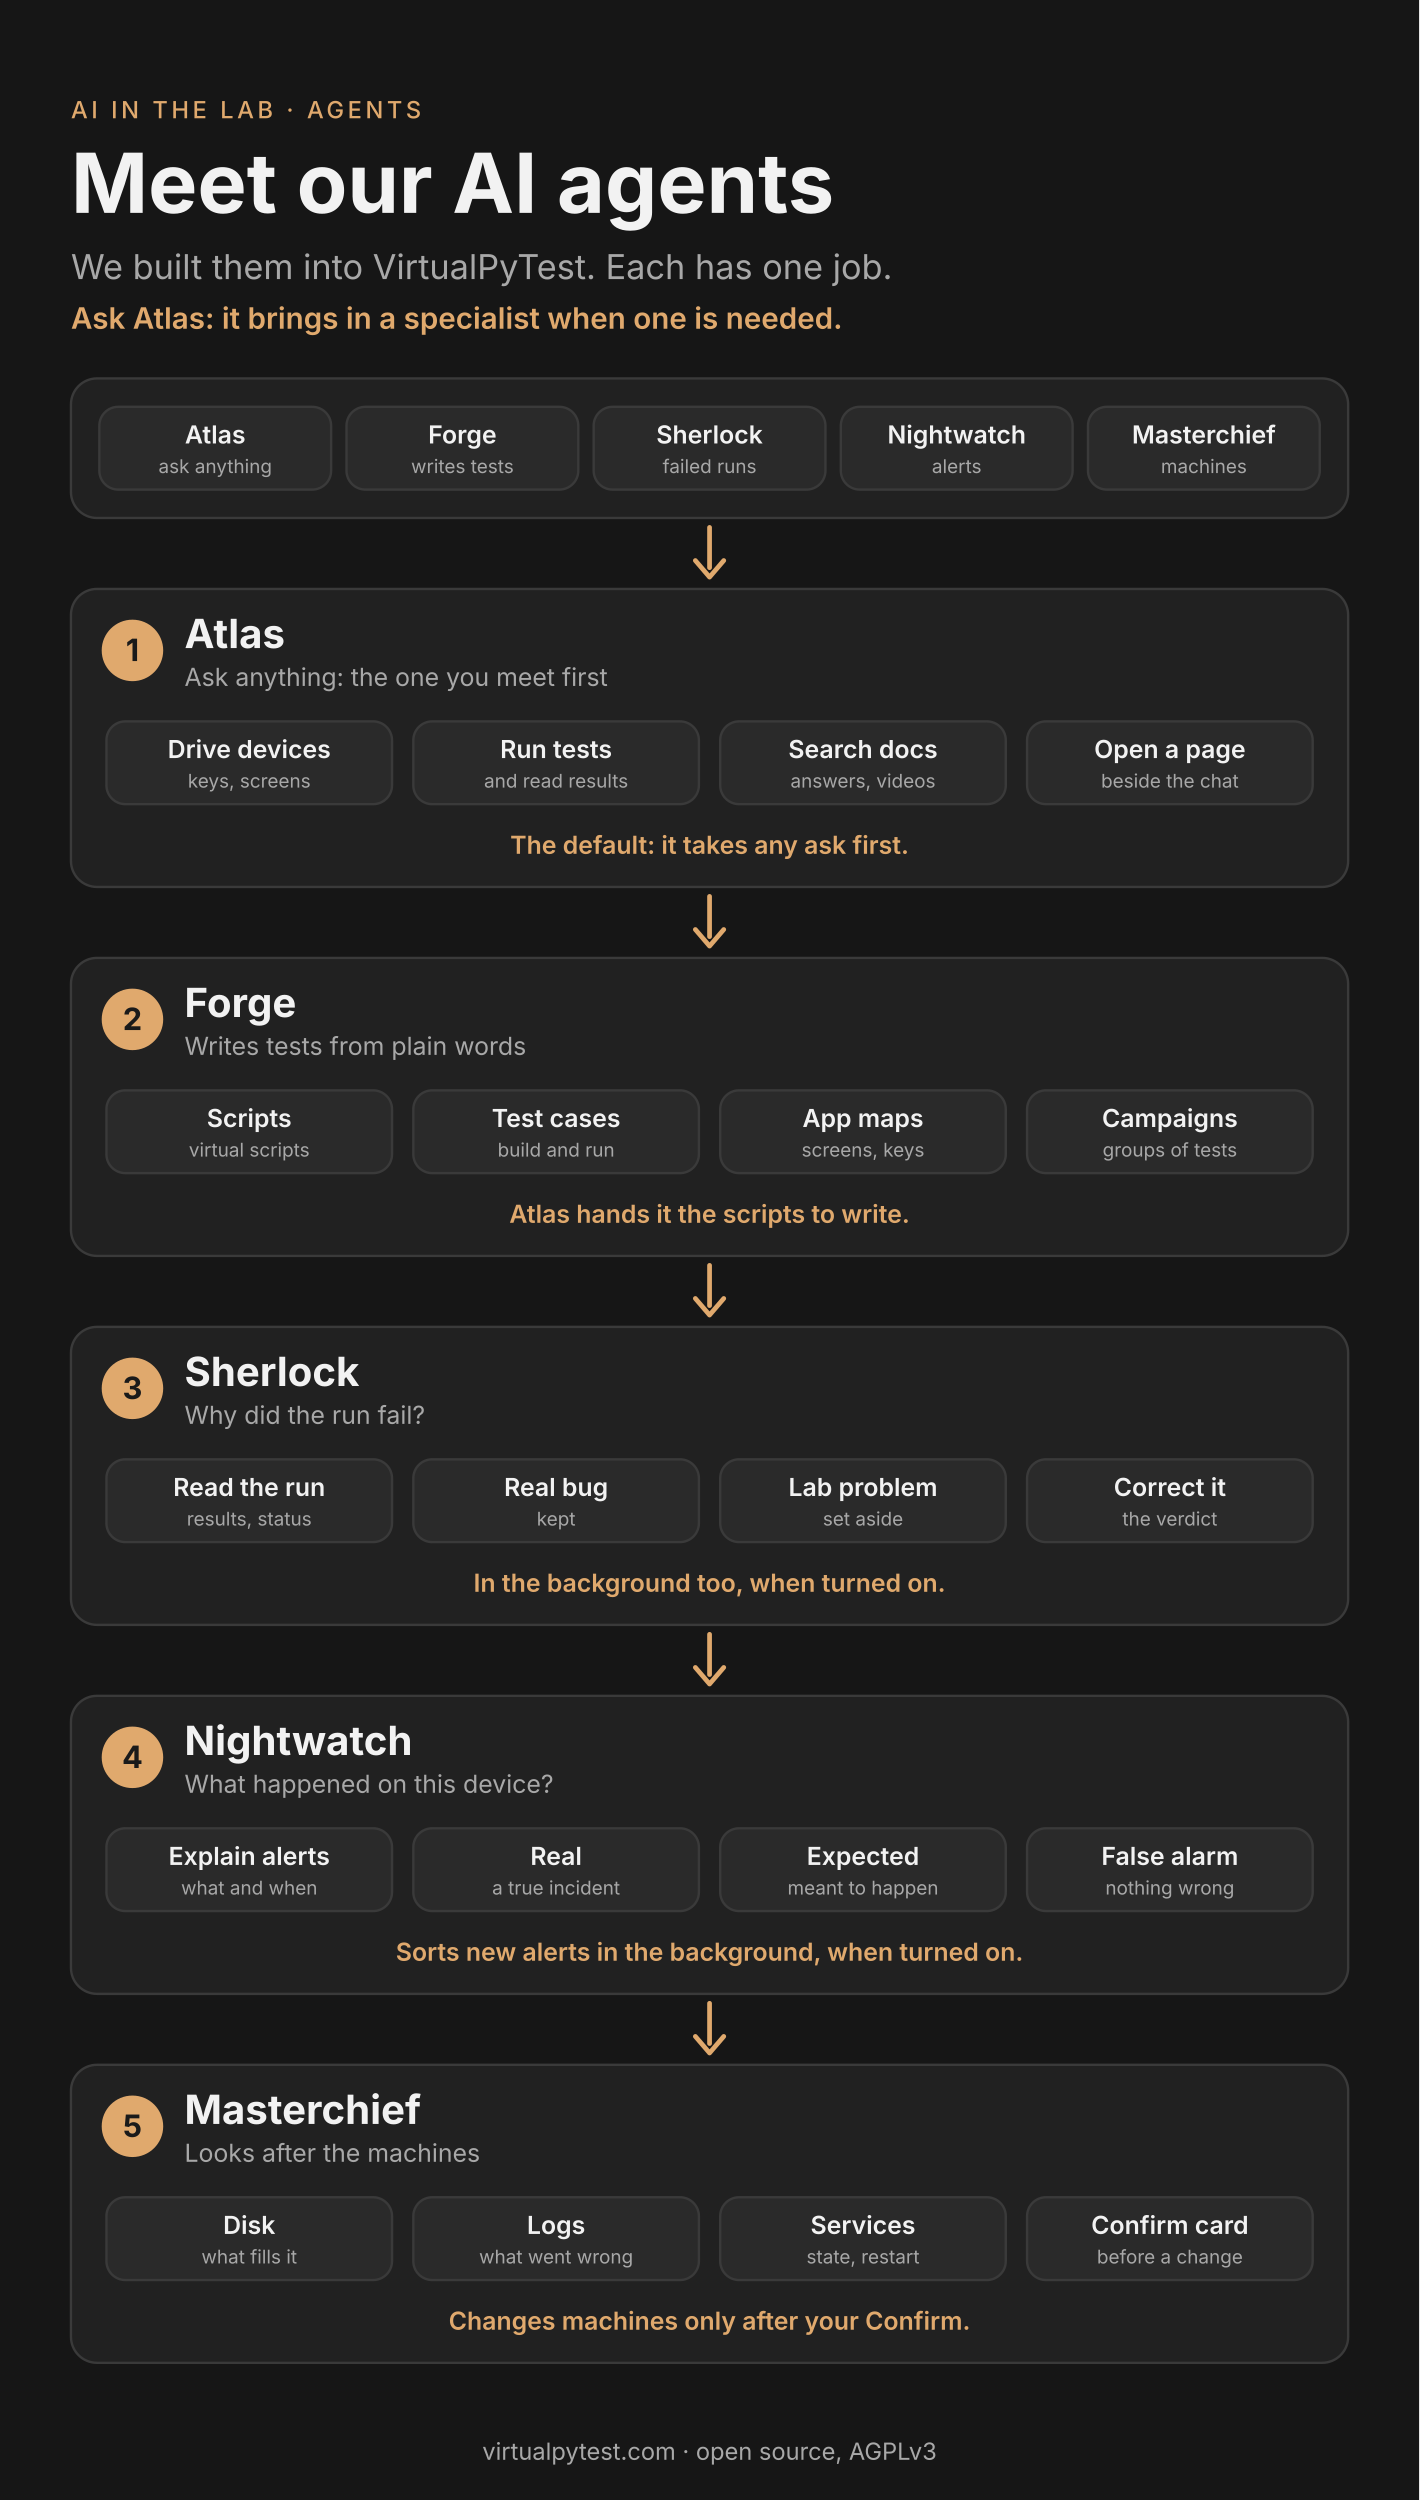
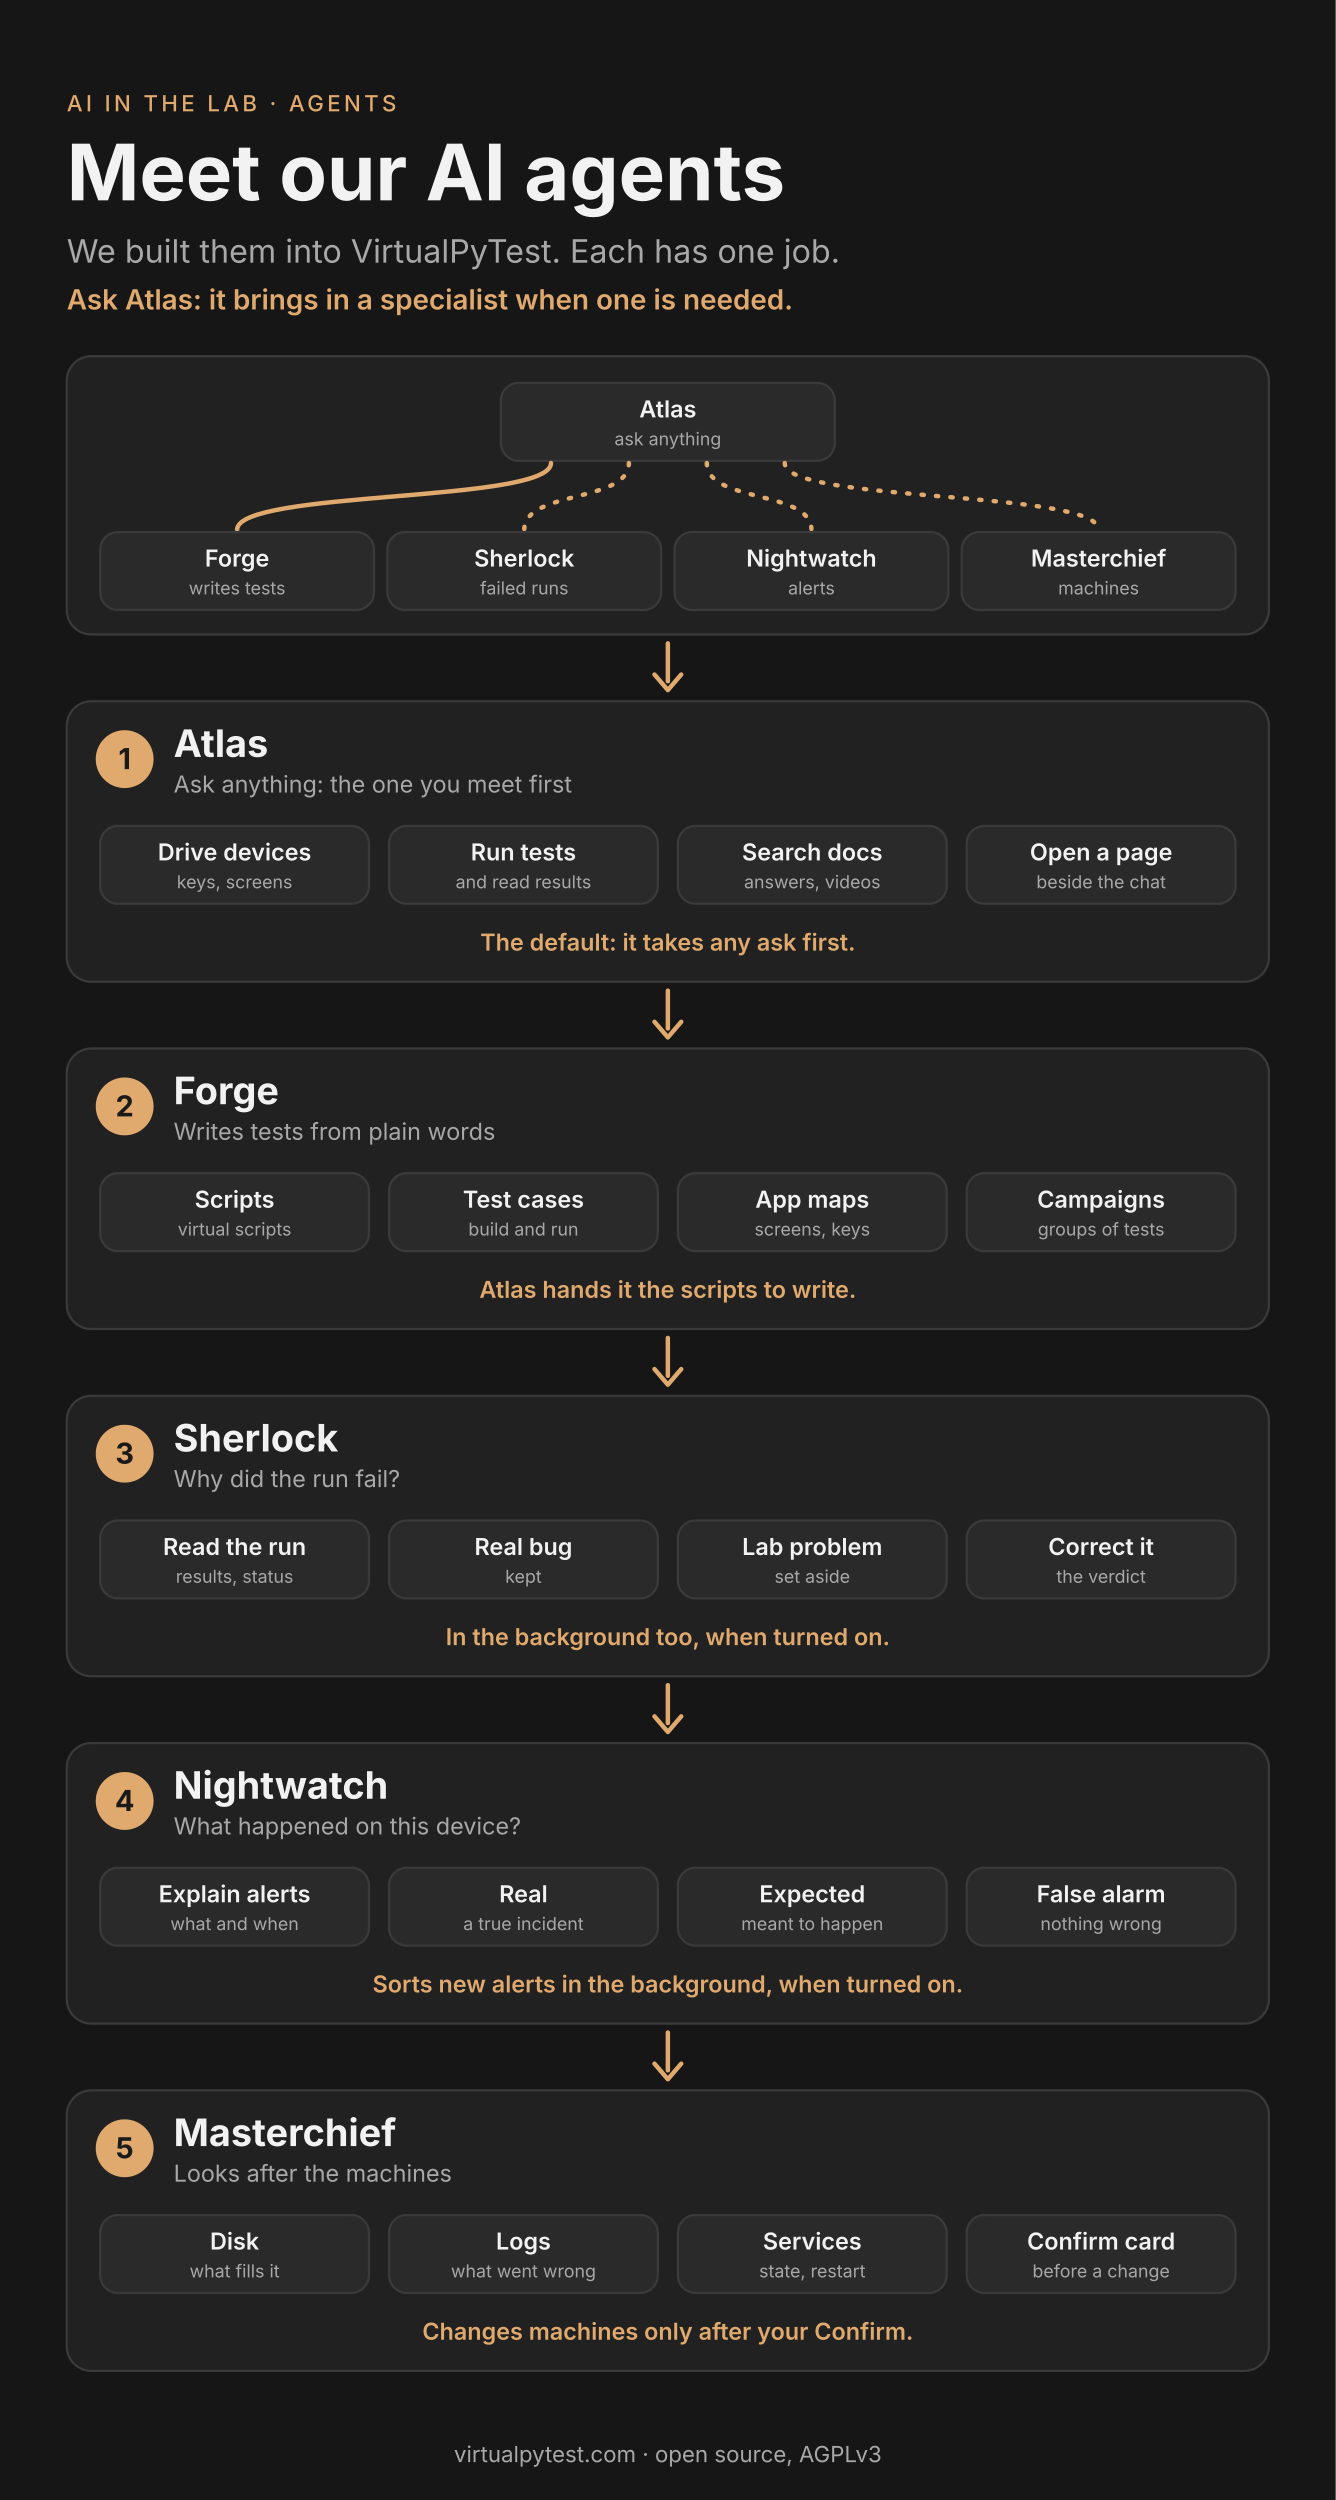
- <svg xmlns="http://www.w3.org/2000/svg" viewBox="0 0 1200 2114" width="1200" height="2114" role="img">
-   <rect width="1200" height="2114" fill="#161616" />
+ <svg xmlns="http://www.w3.org/2000/svg" viewBox="0 0 1200 2246" width="1200" height="2246" role="img">
+   <rect width="1200" height="2246" fill="#161616" />
  <text x="60" y="100" font-family="Geist,Inter,system-ui,-apple-system,Segoe UI,Helvetica,Arial,sans-serif" font-size="20" font-weight="500" fill="#e0a96d" text-anchor="start" letter-spacing="3">AI IN THE LAB · AGENTS</text>
  <text x="60" y="180" font-family="Geist,Inter,system-ui,-apple-system,Segoe UI,Helvetica,Arial,sans-serif" font-size="70" font-weight="700" fill="#f2f2f2" text-anchor="start" letter-spacing="0">Meet our AI agents</text>
  <text x="60" y="236" font-family="Geist,Inter,system-ui,-apple-system,Segoe UI,Helvetica,Arial,sans-serif" font-size="29" font-weight="400" fill="#a8a8a8" text-anchor="start" letter-spacing="0">We built them into VirtualPyTest. Each has one job.</text>
  <text x="60" y="278" font-family="Geist,Inter,system-ui,-apple-system,Segoe UI,Helvetica,Arial,sans-serif" font-size="25" font-weight="600" fill="#e0a96d" text-anchor="start" letter-spacing="0">Ask Atlas: it brings in a specialist when one is needed.</text>
-   <rect x="60" y="320" width="1080" height="118" rx="22" fill="#212121" stroke="#3a3a3a" stroke-width="2" />
-   <rect x="84" y="344" width="196" height="70" rx="16" fill="#2a2a2a" stroke="#3a3a3a" stroke-width="2" />
-   <text x="182.0" y="375" font-family="Geist,Inter,system-ui,-apple-system,Segoe UI,Helvetica,Arial,sans-serif" font-size="21" font-weight="600" fill="#f2f2f2" text-anchor="middle" letter-spacing="0">Atlas</text>
-   <text x="182.0" y="400" font-family="Geist,Inter,system-ui,-apple-system,Segoe UI,Helvetica,Arial,sans-serif" font-size="16" font-weight="400" fill="#a8a8a8" text-anchor="middle" letter-spacing="0">ask anything</text>
-   <rect x="293" y="344" width="196" height="70" rx="16" fill="#2a2a2a" stroke="#3a3a3a" stroke-width="2" />
-   <text x="391.0" y="375" font-family="Geist,Inter,system-ui,-apple-system,Segoe UI,Helvetica,Arial,sans-serif" font-size="21" font-weight="600" fill="#f2f2f2" text-anchor="middle" letter-spacing="0">Forge</text>
-   <text x="391.0" y="400" font-family="Geist,Inter,system-ui,-apple-system,Segoe UI,Helvetica,Arial,sans-serif" font-size="16" font-weight="400" fill="#a8a8a8" text-anchor="middle" letter-spacing="0">writes tests</text>
-   <rect x="502" y="344" width="196" height="70" rx="16" fill="#2a2a2a" stroke="#3a3a3a" stroke-width="2" />
-   <text x="600.0" y="375" font-family="Geist,Inter,system-ui,-apple-system,Segoe UI,Helvetica,Arial,sans-serif" font-size="21" font-weight="600" fill="#f2f2f2" text-anchor="middle" letter-spacing="0">Sherlock</text>
-   <text x="600.0" y="400" font-family="Geist,Inter,system-ui,-apple-system,Segoe UI,Helvetica,Arial,sans-serif" font-size="16" font-weight="400" fill="#a8a8a8" text-anchor="middle" letter-spacing="0">failed runs</text>
-   <rect x="711" y="344" width="196" height="70" rx="16" fill="#2a2a2a" stroke="#3a3a3a" stroke-width="2" />
-   <text x="809.0" y="375" font-family="Geist,Inter,system-ui,-apple-system,Segoe UI,Helvetica,Arial,sans-serif" font-size="21" font-weight="600" fill="#f2f2f2" text-anchor="middle" letter-spacing="0">Nightwatch</text>
-   <text x="809.0" y="400" font-family="Geist,Inter,system-ui,-apple-system,Segoe UI,Helvetica,Arial,sans-serif" font-size="16" font-weight="400" fill="#a8a8a8" text-anchor="middle" letter-spacing="0">alerts</text>
-   <rect x="920" y="344" width="196" height="70" rx="16" fill="#2a2a2a" stroke="#3a3a3a" stroke-width="2" />
-   <text x="1018.0" y="375" font-family="Geist,Inter,system-ui,-apple-system,Segoe UI,Helvetica,Arial,sans-serif" font-size="21" font-weight="600" fill="#f2f2f2" text-anchor="middle" letter-spacing="0">Masterchief</text>
-   <text x="1018.0" y="400" font-family="Geist,Inter,system-ui,-apple-system,Segoe UI,Helvetica,Arial,sans-serif" font-size="16" font-weight="400" fill="#a8a8a8" text-anchor="middle" letter-spacing="0">machines</text>
-   <path d="M600 446V480" stroke="#e0a96d" stroke-width="4" stroke-linecap="round" />
-   <path d="M588 474L600 488L612 474" fill="none" stroke="#e0a96d" stroke-width="4" stroke-linecap="round" stroke-linejoin="round" />
-   <rect x="60" y="498" width="1080" height="252" rx="22" fill="#212121" stroke="#3a3a3a" stroke-width="2" />
-   <circle cx="112" cy="550" r="26" fill="#e0a96d" />
-   <text x="112" y="559" font-family="Geist,Inter,system-ui,-apple-system,Segoe UI,Helvetica,Arial,sans-serif" font-size="26" font-weight="700" fill="#1a1a1a" text-anchor="middle" letter-spacing="0">1</text>
-   <text x="156" y="548" font-family="Geist,Inter,system-ui,-apple-system,Segoe UI,Helvetica,Arial,sans-serif" font-size="34" font-weight="700" fill="#f2f2f2" text-anchor="start" letter-spacing="0">Atlas</text>
-   <text x="156" y="580" font-family="Geist,Inter,system-ui,-apple-system,Segoe UI,Helvetica,Arial,sans-serif" font-size="21" font-weight="400" fill="#a8a8a8" text-anchor="start" letter-spacing="0">Ask anything: the one you meet first</text>
-   <rect x="90.0" y="610" width="241.5" height="70" rx="16" fill="#2a2a2a" stroke="#3a3a3a" stroke-width="2" />
-   <text x="210.75" y="641" font-family="Geist,Inter,system-ui,-apple-system,Segoe UI,Helvetica,Arial,sans-serif" font-size="21" font-weight="600" fill="#f2f2f2" text-anchor="middle" letter-spacing="0">Drive devices</text>
-   <text x="210.75" y="666" font-family="Geist,Inter,system-ui,-apple-system,Segoe UI,Helvetica,Arial,sans-serif" font-size="16" font-weight="400" fill="#a8a8a8" text-anchor="middle" letter-spacing="0">keys, screens</text>
-   <rect x="349.5" y="610" width="241.5" height="70" rx="16" fill="#2a2a2a" stroke="#3a3a3a" stroke-width="2" />
-   <text x="470.25" y="641" font-family="Geist,Inter,system-ui,-apple-system,Segoe UI,Helvetica,Arial,sans-serif" font-size="21" font-weight="600" fill="#f2f2f2" text-anchor="middle" letter-spacing="0">Run tests</text>
-   <text x="470.25" y="666" font-family="Geist,Inter,system-ui,-apple-system,Segoe UI,Helvetica,Arial,sans-serif" font-size="16" font-weight="400" fill="#a8a8a8" text-anchor="middle" letter-spacing="0">and read results</text>
-   <rect x="609.0" y="610" width="241.5" height="70" rx="16" fill="#2a2a2a" stroke="#3a3a3a" stroke-width="2" />
-   <text x="729.75" y="641" font-family="Geist,Inter,system-ui,-apple-system,Segoe UI,Helvetica,Arial,sans-serif" font-size="21" font-weight="600" fill="#f2f2f2" text-anchor="middle" letter-spacing="0">Search docs</text>
-   <text x="729.75" y="666" font-family="Geist,Inter,system-ui,-apple-system,Segoe UI,Helvetica,Arial,sans-serif" font-size="16" font-weight="400" fill="#a8a8a8" text-anchor="middle" letter-spacing="0">answers, videos</text>
-   <rect x="868.5" y="610" width="241.5" height="70" rx="16" fill="#2a2a2a" stroke="#3a3a3a" stroke-width="2" />
-   <text x="989.25" y="641" font-family="Geist,Inter,system-ui,-apple-system,Segoe UI,Helvetica,Arial,sans-serif" font-size="21" font-weight="600" fill="#f2f2f2" text-anchor="middle" letter-spacing="0">Open a page</text>
-   <text x="989.25" y="666" font-family="Geist,Inter,system-ui,-apple-system,Segoe UI,Helvetica,Arial,sans-serif" font-size="16" font-weight="400" fill="#a8a8a8" text-anchor="middle" letter-spacing="0">beside the chat</text>
-   <text x="600" y="722" font-family="Geist,Inter,system-ui,-apple-system,Segoe UI,Helvetica,Arial,sans-serif" font-size="21" font-weight="600" fill="#e0a96d" text-anchor="middle" letter-spacing="0">The default: it takes any ask first.</text>
-   <path d="M600 758V792" stroke="#e0a96d" stroke-width="4" stroke-linecap="round" />
-   <path d="M588 786L600 800L612 786" fill="none" stroke="#e0a96d" stroke-width="4" stroke-linecap="round" stroke-linejoin="round" />
-   <rect x="60" y="810" width="1080" height="252" rx="22" fill="#212121" stroke="#3a3a3a" stroke-width="2" />
-   <circle cx="112" cy="862" r="26" fill="#e0a96d" />
-   <text x="112" y="871" font-family="Geist,Inter,system-ui,-apple-system,Segoe UI,Helvetica,Arial,sans-serif" font-size="26" font-weight="700" fill="#1a1a1a" text-anchor="middle" letter-spacing="0">2</text>
-   <text x="156" y="860" font-family="Geist,Inter,system-ui,-apple-system,Segoe UI,Helvetica,Arial,sans-serif" font-size="34" font-weight="700" fill="#f2f2f2" text-anchor="start" letter-spacing="0">Forge</text>
-   <text x="156" y="892" font-family="Geist,Inter,system-ui,-apple-system,Segoe UI,Helvetica,Arial,sans-serif" font-size="21" font-weight="400" fill="#a8a8a8" text-anchor="start" letter-spacing="0">Writes tests from plain words</text>
-   <rect x="90.0" y="922" width="241.5" height="70" rx="16" fill="#2a2a2a" stroke="#3a3a3a" stroke-width="2" />
-   <text x="210.75" y="953" font-family="Geist,Inter,system-ui,-apple-system,Segoe UI,Helvetica,Arial,sans-serif" font-size="21" font-weight="600" fill="#f2f2f2" text-anchor="middle" letter-spacing="0">Scripts</text>
-   <text x="210.75" y="978" font-family="Geist,Inter,system-ui,-apple-system,Segoe UI,Helvetica,Arial,sans-serif" font-size="16" font-weight="400" fill="#a8a8a8" text-anchor="middle" letter-spacing="0">virtual scripts</text>
-   <rect x="349.5" y="922" width="241.5" height="70" rx="16" fill="#2a2a2a" stroke="#3a3a3a" stroke-width="2" />
-   <text x="470.25" y="953" font-family="Geist,Inter,system-ui,-apple-system,Segoe UI,Helvetica,Arial,sans-serif" font-size="21" font-weight="600" fill="#f2f2f2" text-anchor="middle" letter-spacing="0">Test cases</text>
-   <text x="470.25" y="978" font-family="Geist,Inter,system-ui,-apple-system,Segoe UI,Helvetica,Arial,sans-serif" font-size="16" font-weight="400" fill="#a8a8a8" text-anchor="middle" letter-spacing="0">build and run</text>
-   <rect x="609.0" y="922" width="241.5" height="70" rx="16" fill="#2a2a2a" stroke="#3a3a3a" stroke-width="2" />
-   <text x="729.75" y="953" font-family="Geist,Inter,system-ui,-apple-system,Segoe UI,Helvetica,Arial,sans-serif" font-size="21" font-weight="600" fill="#f2f2f2" text-anchor="middle" letter-spacing="0">App maps</text>
-   <text x="729.75" y="978" font-family="Geist,Inter,system-ui,-apple-system,Segoe UI,Helvetica,Arial,sans-serif" font-size="16" font-weight="400" fill="#a8a8a8" text-anchor="middle" letter-spacing="0">screens, keys</text>
-   <rect x="868.5" y="922" width="241.5" height="70" rx="16" fill="#2a2a2a" stroke="#3a3a3a" stroke-width="2" />
-   <text x="989.25" y="953" font-family="Geist,Inter,system-ui,-apple-system,Segoe UI,Helvetica,Arial,sans-serif" font-size="21" font-weight="600" fill="#f2f2f2" text-anchor="middle" letter-spacing="0">Campaigns</text>
-   <text x="989.25" y="978" font-family="Geist,Inter,system-ui,-apple-system,Segoe UI,Helvetica,Arial,sans-serif" font-size="16" font-weight="400" fill="#a8a8a8" text-anchor="middle" letter-spacing="0">groups of tests</text>
-   <text x="600" y="1034" font-family="Geist,Inter,system-ui,-apple-system,Segoe UI,Helvetica,Arial,sans-serif" font-size="21" font-weight="600" fill="#e0a96d" text-anchor="middle" letter-spacing="0">Atlas hands it the scripts to write.</text>
-   <path d="M600 1070V1104" stroke="#e0a96d" stroke-width="4" stroke-linecap="round" />
-   <path d="M588 1098L600 1112L612 1098" fill="none" stroke="#e0a96d" stroke-width="4" stroke-linecap="round" stroke-linejoin="round" />
-   <rect x="60" y="1122" width="1080" height="252" rx="22" fill="#212121" stroke="#3a3a3a" stroke-width="2" />
-   <circle cx="112" cy="1174" r="26" fill="#e0a96d" />
-   <text x="112" y="1183" font-family="Geist,Inter,system-ui,-apple-system,Segoe UI,Helvetica,Arial,sans-serif" font-size="26" font-weight="700" fill="#1a1a1a" text-anchor="middle" letter-spacing="0">3</text>
-   <text x="156" y="1172" font-family="Geist,Inter,system-ui,-apple-system,Segoe UI,Helvetica,Arial,sans-serif" font-size="34" font-weight="700" fill="#f2f2f2" text-anchor="start" letter-spacing="0">Sherlock</text>
-   <text x="156" y="1204" font-family="Geist,Inter,system-ui,-apple-system,Segoe UI,Helvetica,Arial,sans-serif" font-size="21" font-weight="400" fill="#a8a8a8" text-anchor="start" letter-spacing="0">Why did the run fail?</text>
-   <rect x="90.0" y="1234" width="241.5" height="70" rx="16" fill="#2a2a2a" stroke="#3a3a3a" stroke-width="2" />
-   <text x="210.75" y="1265" font-family="Geist,Inter,system-ui,-apple-system,Segoe UI,Helvetica,Arial,sans-serif" font-size="21" font-weight="600" fill="#f2f2f2" text-anchor="middle" letter-spacing="0">Read the run</text>
-   <text x="210.75" y="1290" font-family="Geist,Inter,system-ui,-apple-system,Segoe UI,Helvetica,Arial,sans-serif" font-size="16" font-weight="400" fill="#a8a8a8" text-anchor="middle" letter-spacing="0">results, status</text>
-   <rect x="349.5" y="1234" width="241.5" height="70" rx="16" fill="#2a2a2a" stroke="#3a3a3a" stroke-width="2" />
-   <text x="470.25" y="1265" font-family="Geist,Inter,system-ui,-apple-system,Segoe UI,Helvetica,Arial,sans-serif" font-size="21" font-weight="600" fill="#f2f2f2" text-anchor="middle" letter-spacing="0">Real bug</text>
-   <text x="470.25" y="1290" font-family="Geist,Inter,system-ui,-apple-system,Segoe UI,Helvetica,Arial,sans-serif" font-size="16" font-weight="400" fill="#a8a8a8" text-anchor="middle" letter-spacing="0">kept</text>
-   <rect x="609.0" y="1234" width="241.5" height="70" rx="16" fill="#2a2a2a" stroke="#3a3a3a" stroke-width="2" />
-   <text x="729.75" y="1265" font-family="Geist,Inter,system-ui,-apple-system,Segoe UI,Helvetica,Arial,sans-serif" font-size="21" font-weight="600" fill="#f2f2f2" text-anchor="middle" letter-spacing="0">Lab problem</text>
-   <text x="729.75" y="1290" font-family="Geist,Inter,system-ui,-apple-system,Segoe UI,Helvetica,Arial,sans-serif" font-size="16" font-weight="400" fill="#a8a8a8" text-anchor="middle" letter-spacing="0">set aside</text>
-   <rect x="868.5" y="1234" width="241.5" height="70" rx="16" fill="#2a2a2a" stroke="#3a3a3a" stroke-width="2" />
-   <text x="989.25" y="1265" font-family="Geist,Inter,system-ui,-apple-system,Segoe UI,Helvetica,Arial,sans-serif" font-size="21" font-weight="600" fill="#f2f2f2" text-anchor="middle" letter-spacing="0">Correct it</text>
-   <text x="989.25" y="1290" font-family="Geist,Inter,system-ui,-apple-system,Segoe UI,Helvetica,Arial,sans-serif" font-size="16" font-weight="400" fill="#a8a8a8" text-anchor="middle" letter-spacing="0">the verdict</text>
-   <text x="600" y="1346" font-family="Geist,Inter,system-ui,-apple-system,Segoe UI,Helvetica,Arial,sans-serif" font-size="21" font-weight="600" fill="#e0a96d" text-anchor="middle" letter-spacing="0">In the background too, when turned on.</text>
-   <path d="M600 1382V1416" stroke="#e0a96d" stroke-width="4" stroke-linecap="round" />
-   <path d="M588 1410L600 1424L612 1410" fill="none" stroke="#e0a96d" stroke-width="4" stroke-linecap="round" stroke-linejoin="round" />
-   <rect x="60" y="1434" width="1080" height="252" rx="22" fill="#212121" stroke="#3a3a3a" stroke-width="2" />
-   <circle cx="112" cy="1486" r="26" fill="#e0a96d" />
-   <text x="112" y="1495" font-family="Geist,Inter,system-ui,-apple-system,Segoe UI,Helvetica,Arial,sans-serif" font-size="26" font-weight="700" fill="#1a1a1a" text-anchor="middle" letter-spacing="0">4</text>
-   <text x="156" y="1484" font-family="Geist,Inter,system-ui,-apple-system,Segoe UI,Helvetica,Arial,sans-serif" font-size="34" font-weight="700" fill="#f2f2f2" text-anchor="start" letter-spacing="0">Nightwatch</text>
-   <text x="156" y="1516" font-family="Geist,Inter,system-ui,-apple-system,Segoe UI,Helvetica,Arial,sans-serif" font-size="21" font-weight="400" fill="#a8a8a8" text-anchor="start" letter-spacing="0">What happened on this device?</text>
-   <rect x="90.0" y="1546" width="241.5" height="70" rx="16" fill="#2a2a2a" stroke="#3a3a3a" stroke-width="2" />
-   <text x="210.75" y="1577" font-family="Geist,Inter,system-ui,-apple-system,Segoe UI,Helvetica,Arial,sans-serif" font-size="21" font-weight="600" fill="#f2f2f2" text-anchor="middle" letter-spacing="0">Explain alerts</text>
-   <text x="210.75" y="1602" font-family="Geist,Inter,system-ui,-apple-system,Segoe UI,Helvetica,Arial,sans-serif" font-size="16" font-weight="400" fill="#a8a8a8" text-anchor="middle" letter-spacing="0">what and when</text>
-   <rect x="349.5" y="1546" width="241.5" height="70" rx="16" fill="#2a2a2a" stroke="#3a3a3a" stroke-width="2" />
-   <text x="470.25" y="1577" font-family="Geist,Inter,system-ui,-apple-system,Segoe UI,Helvetica,Arial,sans-serif" font-size="21" font-weight="600" fill="#f2f2f2" text-anchor="middle" letter-spacing="0">Real</text>
-   <text x="470.25" y="1602" font-family="Geist,Inter,system-ui,-apple-system,Segoe UI,Helvetica,Arial,sans-serif" font-size="16" font-weight="400" fill="#a8a8a8" text-anchor="middle" letter-spacing="0">a true incident</text>
-   <rect x="609.0" y="1546" width="241.5" height="70" rx="16" fill="#2a2a2a" stroke="#3a3a3a" stroke-width="2" />
-   <text x="729.75" y="1577" font-family="Geist,Inter,system-ui,-apple-system,Segoe UI,Helvetica,Arial,sans-serif" font-size="21" font-weight="600" fill="#f2f2f2" text-anchor="middle" letter-spacing="0">Expected</text>
-   <text x="729.75" y="1602" font-family="Geist,Inter,system-ui,-apple-system,Segoe UI,Helvetica,Arial,sans-serif" font-size="16" font-weight="400" fill="#a8a8a8" text-anchor="middle" letter-spacing="0">meant to happen</text>
-   <rect x="868.5" y="1546" width="241.5" height="70" rx="16" fill="#2a2a2a" stroke="#3a3a3a" stroke-width="2" />
-   <text x="989.25" y="1577" font-family="Geist,Inter,system-ui,-apple-system,Segoe UI,Helvetica,Arial,sans-serif" font-size="21" font-weight="600" fill="#f2f2f2" text-anchor="middle" letter-spacing="0">False alarm</text>
-   <text x="989.25" y="1602" font-family="Geist,Inter,system-ui,-apple-system,Segoe UI,Helvetica,Arial,sans-serif" font-size="16" font-weight="400" fill="#a8a8a8" text-anchor="middle" letter-spacing="0">nothing wrong</text>
-   <text x="600" y="1658" font-family="Geist,Inter,system-ui,-apple-system,Segoe UI,Helvetica,Arial,sans-serif" font-size="21" font-weight="600" fill="#e0a96d" text-anchor="middle" letter-spacing="0">Sorts new alerts in the background, when turned on.</text>
-   <path d="M600 1694V1728" stroke="#e0a96d" stroke-width="4" stroke-linecap="round" />
-   <path d="M588 1722L600 1736L612 1722" fill="none" stroke="#e0a96d" stroke-width="4" stroke-linecap="round" stroke-linejoin="round" />
-   <rect x="60" y="1746" width="1080" height="252" rx="22" fill="#212121" stroke="#3a3a3a" stroke-width="2" />
-   <circle cx="112" cy="1798" r="26" fill="#e0a96d" />
-   <text x="112" y="1807" font-family="Geist,Inter,system-ui,-apple-system,Segoe UI,Helvetica,Arial,sans-serif" font-size="26" font-weight="700" fill="#1a1a1a" text-anchor="middle" letter-spacing="0">5</text>
-   <text x="156" y="1796" font-family="Geist,Inter,system-ui,-apple-system,Segoe UI,Helvetica,Arial,sans-serif" font-size="34" font-weight="700" fill="#f2f2f2" text-anchor="start" letter-spacing="0">Masterchief</text>
-   <text x="156" y="1828" font-family="Geist,Inter,system-ui,-apple-system,Segoe UI,Helvetica,Arial,sans-serif" font-size="21" font-weight="400" fill="#a8a8a8" text-anchor="start" letter-spacing="0">Looks after the machines</text>
-   <rect x="90.0" y="1858" width="241.5" height="70" rx="16" fill="#2a2a2a" stroke="#3a3a3a" stroke-width="2" />
-   <text x="210.75" y="1889" font-family="Geist,Inter,system-ui,-apple-system,Segoe UI,Helvetica,Arial,sans-serif" font-size="21" font-weight="600" fill="#f2f2f2" text-anchor="middle" letter-spacing="0">Disk</text>
-   <text x="210.75" y="1914" font-family="Geist,Inter,system-ui,-apple-system,Segoe UI,Helvetica,Arial,sans-serif" font-size="16" font-weight="400" fill="#a8a8a8" text-anchor="middle" letter-spacing="0">what fills it</text>
-   <rect x="349.5" y="1858" width="241.5" height="70" rx="16" fill="#2a2a2a" stroke="#3a3a3a" stroke-width="2" />
-   <text x="470.25" y="1889" font-family="Geist,Inter,system-ui,-apple-system,Segoe UI,Helvetica,Arial,sans-serif" font-size="21" font-weight="600" fill="#f2f2f2" text-anchor="middle" letter-spacing="0">Logs</text>
-   <text x="470.25" y="1914" font-family="Geist,Inter,system-ui,-apple-system,Segoe UI,Helvetica,Arial,sans-serif" font-size="16" font-weight="400" fill="#a8a8a8" text-anchor="middle" letter-spacing="0">what went wrong</text>
-   <rect x="609.0" y="1858" width="241.5" height="70" rx="16" fill="#2a2a2a" stroke="#3a3a3a" stroke-width="2" />
-   <text x="729.75" y="1889" font-family="Geist,Inter,system-ui,-apple-system,Segoe UI,Helvetica,Arial,sans-serif" font-size="21" font-weight="600" fill="#f2f2f2" text-anchor="middle" letter-spacing="0">Services</text>
-   <text x="729.75" y="1914" font-family="Geist,Inter,system-ui,-apple-system,Segoe UI,Helvetica,Arial,sans-serif" font-size="16" font-weight="400" fill="#a8a8a8" text-anchor="middle" letter-spacing="0">state, restart</text>
-   <rect x="868.5" y="1858" width="241.5" height="70" rx="16" fill="#2a2a2a" stroke="#3a3a3a" stroke-width="2" />
-   <text x="989.25" y="1889" font-family="Geist,Inter,system-ui,-apple-system,Segoe UI,Helvetica,Arial,sans-serif" font-size="21" font-weight="600" fill="#f2f2f2" text-anchor="middle" letter-spacing="0">Confirm card</text>
-   <text x="989.25" y="1914" font-family="Geist,Inter,system-ui,-apple-system,Segoe UI,Helvetica,Arial,sans-serif" font-size="16" font-weight="400" fill="#a8a8a8" text-anchor="middle" letter-spacing="0">before a change</text>
-   <text x="600" y="1970" font-family="Geist,Inter,system-ui,-apple-system,Segoe UI,Helvetica,Arial,sans-serif" font-size="21" font-weight="600" fill="#e0a96d" text-anchor="middle" letter-spacing="0">Changes machines only after your Confirm.</text>
-   <text x="600" y="2080" font-family="Geist,Inter,system-ui,-apple-system,Segoe UI,Helvetica,Arial,sans-serif" font-size="20" font-weight="400" fill="#a8a8a8" text-anchor="middle" letter-spacing="0">virtualpytest.com · open source, AGPLv3</text>
+   <rect x="60" y="320" width="1080" height="250" rx="22" fill="#212121" stroke="#3a3a3a" stroke-width="2" />
+   <rect x="450" y="344" width="300" height="70" rx="16" fill="#2a2a2a" stroke="#3a3a3a" stroke-width="2" />
+   <text x="600.0" y="375" font-family="Geist,Inter,system-ui,-apple-system,Segoe UI,Helvetica,Arial,sans-serif" font-size="21" font-weight="600" fill="#f2f2f2" text-anchor="middle" letter-spacing="0">Atlas</text>
+   <text x="600.0" y="400" font-family="Geist,Inter,system-ui,-apple-system,Segoe UI,Helvetica,Arial,sans-serif" font-size="16" font-weight="400" fill="#a8a8a8" text-anchor="middle" letter-spacing="0">ask anything</text>
+   <path d="M495 416C495 452 213 440 213 476" fill="none" stroke="#e0a96d" stroke-width="4" stroke-linecap="round" />
+   <rect x="90" y="478" width="246" height="70" rx="16" fill="#2a2a2a" stroke="#3a3a3a" stroke-width="2" />
+   <text x="213.0" y="509" font-family="Geist,Inter,system-ui,-apple-system,Segoe UI,Helvetica,Arial,sans-serif" font-size="21" font-weight="600" fill="#f2f2f2" text-anchor="middle" letter-spacing="0">Forge</text>
+   <text x="213.0" y="534" font-family="Geist,Inter,system-ui,-apple-system,Segoe UI,Helvetica,Arial,sans-serif" font-size="16" font-weight="400" fill="#a8a8a8" text-anchor="middle" letter-spacing="0">writes tests</text>
+   <path d="M565 416C565 452 471 440 471 476" fill="none" stroke="#e0a96d" stroke-width="4" stroke-linecap="round" stroke-dasharray="2 11" />
+   <rect x="348" y="478" width="246" height="70" rx="16" fill="#2a2a2a" stroke="#3a3a3a" stroke-width="2" />
+   <text x="471.0" y="509" font-family="Geist,Inter,system-ui,-apple-system,Segoe UI,Helvetica,Arial,sans-serif" font-size="21" font-weight="600" fill="#f2f2f2" text-anchor="middle" letter-spacing="0">Sherlock</text>
+   <text x="471.0" y="534" font-family="Geist,Inter,system-ui,-apple-system,Segoe UI,Helvetica,Arial,sans-serif" font-size="16" font-weight="400" fill="#a8a8a8" text-anchor="middle" letter-spacing="0">failed runs</text>
+   <path d="M635 416C635 452 729 440 729 476" fill="none" stroke="#e0a96d" stroke-width="4" stroke-linecap="round" stroke-dasharray="2 11" />
+   <rect x="606" y="478" width="246" height="70" rx="16" fill="#2a2a2a" stroke="#3a3a3a" stroke-width="2" />
+   <text x="729.0" y="509" font-family="Geist,Inter,system-ui,-apple-system,Segoe UI,Helvetica,Arial,sans-serif" font-size="21" font-weight="600" fill="#f2f2f2" text-anchor="middle" letter-spacing="0">Nightwatch</text>
+   <text x="729.0" y="534" font-family="Geist,Inter,system-ui,-apple-system,Segoe UI,Helvetica,Arial,sans-serif" font-size="16" font-weight="400" fill="#a8a8a8" text-anchor="middle" letter-spacing="0">alerts</text>
+   <path d="M705 416C705 452 987 440 987 476" fill="none" stroke="#e0a96d" stroke-width="4" stroke-linecap="round" stroke-dasharray="2 11" />
+   <rect x="864" y="478" width="246" height="70" rx="16" fill="#2a2a2a" stroke="#3a3a3a" stroke-width="2" />
+   <text x="987.0" y="509" font-family="Geist,Inter,system-ui,-apple-system,Segoe UI,Helvetica,Arial,sans-serif" font-size="21" font-weight="600" fill="#f2f2f2" text-anchor="middle" letter-spacing="0">Masterchief</text>
+   <text x="987.0" y="534" font-family="Geist,Inter,system-ui,-apple-system,Segoe UI,Helvetica,Arial,sans-serif" font-size="16" font-weight="400" fill="#a8a8a8" text-anchor="middle" letter-spacing="0">machines</text>
+   <path d="M600 578V612" stroke="#e0a96d" stroke-width="4" stroke-linecap="round" />
+   <path d="M588 606L600 620L612 606" fill="none" stroke="#e0a96d" stroke-width="4" stroke-linecap="round" stroke-linejoin="round" />
+   <rect x="60" y="630" width="1080" height="252" rx="22" fill="#212121" stroke="#3a3a3a" stroke-width="2" />
+   <circle cx="112" cy="682" r="26" fill="#e0a96d" />
+   <text x="112" y="691" font-family="Geist,Inter,system-ui,-apple-system,Segoe UI,Helvetica,Arial,sans-serif" font-size="26" font-weight="700" fill="#1a1a1a" text-anchor="middle" letter-spacing="0">1</text>
+   <text x="156" y="680" font-family="Geist,Inter,system-ui,-apple-system,Segoe UI,Helvetica,Arial,sans-serif" font-size="34" font-weight="700" fill="#f2f2f2" text-anchor="start" letter-spacing="0">Atlas</text>
+   <text x="156" y="712" font-family="Geist,Inter,system-ui,-apple-system,Segoe UI,Helvetica,Arial,sans-serif" font-size="21" font-weight="400" fill="#a8a8a8" text-anchor="start" letter-spacing="0">Ask anything: the one you meet first</text>
+   <rect x="90.0" y="742" width="241.5" height="70" rx="16" fill="#2a2a2a" stroke="#3a3a3a" stroke-width="2" />
+   <text x="210.75" y="773" font-family="Geist,Inter,system-ui,-apple-system,Segoe UI,Helvetica,Arial,sans-serif" font-size="21" font-weight="600" fill="#f2f2f2" text-anchor="middle" letter-spacing="0">Drive devices</text>
+   <text x="210.75" y="798" font-family="Geist,Inter,system-ui,-apple-system,Segoe UI,Helvetica,Arial,sans-serif" font-size="16" font-weight="400" fill="#a8a8a8" text-anchor="middle" letter-spacing="0">keys, screens</text>
+   <rect x="349.5" y="742" width="241.5" height="70" rx="16" fill="#2a2a2a" stroke="#3a3a3a" stroke-width="2" />
+   <text x="470.25" y="773" font-family="Geist,Inter,system-ui,-apple-system,Segoe UI,Helvetica,Arial,sans-serif" font-size="21" font-weight="600" fill="#f2f2f2" text-anchor="middle" letter-spacing="0">Run tests</text>
+   <text x="470.25" y="798" font-family="Geist,Inter,system-ui,-apple-system,Segoe UI,Helvetica,Arial,sans-serif" font-size="16" font-weight="400" fill="#a8a8a8" text-anchor="middle" letter-spacing="0">and read results</text>
+   <rect x="609.0" y="742" width="241.5" height="70" rx="16" fill="#2a2a2a" stroke="#3a3a3a" stroke-width="2" />
+   <text x="729.75" y="773" font-family="Geist,Inter,system-ui,-apple-system,Segoe UI,Helvetica,Arial,sans-serif" font-size="21" font-weight="600" fill="#f2f2f2" text-anchor="middle" letter-spacing="0">Search docs</text>
+   <text x="729.75" y="798" font-family="Geist,Inter,system-ui,-apple-system,Segoe UI,Helvetica,Arial,sans-serif" font-size="16" font-weight="400" fill="#a8a8a8" text-anchor="middle" letter-spacing="0">answers, videos</text>
+   <rect x="868.5" y="742" width="241.5" height="70" rx="16" fill="#2a2a2a" stroke="#3a3a3a" stroke-width="2" />
+   <text x="989.25" y="773" font-family="Geist,Inter,system-ui,-apple-system,Segoe UI,Helvetica,Arial,sans-serif" font-size="21" font-weight="600" fill="#f2f2f2" text-anchor="middle" letter-spacing="0">Open a page</text>
+   <text x="989.25" y="798" font-family="Geist,Inter,system-ui,-apple-system,Segoe UI,Helvetica,Arial,sans-serif" font-size="16" font-weight="400" fill="#a8a8a8" text-anchor="middle" letter-spacing="0">beside the chat</text>
+   <text x="600" y="854" font-family="Geist,Inter,system-ui,-apple-system,Segoe UI,Helvetica,Arial,sans-serif" font-size="21" font-weight="600" fill="#e0a96d" text-anchor="middle" letter-spacing="0">The default: it takes any ask first.</text>
+   <path d="M600 890V924" stroke="#e0a96d" stroke-width="4" stroke-linecap="round" />
+   <path d="M588 918L600 932L612 918" fill="none" stroke="#e0a96d" stroke-width="4" stroke-linecap="round" stroke-linejoin="round" />
+   <rect x="60" y="942" width="1080" height="252" rx="22" fill="#212121" stroke="#3a3a3a" stroke-width="2" />
+   <circle cx="112" cy="994" r="26" fill="#e0a96d" />
+   <text x="112" y="1003" font-family="Geist,Inter,system-ui,-apple-system,Segoe UI,Helvetica,Arial,sans-serif" font-size="26" font-weight="700" fill="#1a1a1a" text-anchor="middle" letter-spacing="0">2</text>
+   <text x="156" y="992" font-family="Geist,Inter,system-ui,-apple-system,Segoe UI,Helvetica,Arial,sans-serif" font-size="34" font-weight="700" fill="#f2f2f2" text-anchor="start" letter-spacing="0">Forge</text>
+   <text x="156" y="1024" font-family="Geist,Inter,system-ui,-apple-system,Segoe UI,Helvetica,Arial,sans-serif" font-size="21" font-weight="400" fill="#a8a8a8" text-anchor="start" letter-spacing="0">Writes tests from plain words</text>
+   <rect x="90.0" y="1054" width="241.5" height="70" rx="16" fill="#2a2a2a" stroke="#3a3a3a" stroke-width="2" />
+   <text x="210.75" y="1085" font-family="Geist,Inter,system-ui,-apple-system,Segoe UI,Helvetica,Arial,sans-serif" font-size="21" font-weight="600" fill="#f2f2f2" text-anchor="middle" letter-spacing="0">Scripts</text>
+   <text x="210.75" y="1110" font-family="Geist,Inter,system-ui,-apple-system,Segoe UI,Helvetica,Arial,sans-serif" font-size="16" font-weight="400" fill="#a8a8a8" text-anchor="middle" letter-spacing="0">virtual scripts</text>
+   <rect x="349.5" y="1054" width="241.5" height="70" rx="16" fill="#2a2a2a" stroke="#3a3a3a" stroke-width="2" />
+   <text x="470.25" y="1085" font-family="Geist,Inter,system-ui,-apple-system,Segoe UI,Helvetica,Arial,sans-serif" font-size="21" font-weight="600" fill="#f2f2f2" text-anchor="middle" letter-spacing="0">Test cases</text>
+   <text x="470.25" y="1110" font-family="Geist,Inter,system-ui,-apple-system,Segoe UI,Helvetica,Arial,sans-serif" font-size="16" font-weight="400" fill="#a8a8a8" text-anchor="middle" letter-spacing="0">build and run</text>
+   <rect x="609.0" y="1054" width="241.5" height="70" rx="16" fill="#2a2a2a" stroke="#3a3a3a" stroke-width="2" />
+   <text x="729.75" y="1085" font-family="Geist,Inter,system-ui,-apple-system,Segoe UI,Helvetica,Arial,sans-serif" font-size="21" font-weight="600" fill="#f2f2f2" text-anchor="middle" letter-spacing="0">App maps</text>
+   <text x="729.75" y="1110" font-family="Geist,Inter,system-ui,-apple-system,Segoe UI,Helvetica,Arial,sans-serif" font-size="16" font-weight="400" fill="#a8a8a8" text-anchor="middle" letter-spacing="0">screens, keys</text>
+   <rect x="868.5" y="1054" width="241.5" height="70" rx="16" fill="#2a2a2a" stroke="#3a3a3a" stroke-width="2" />
+   <text x="989.25" y="1085" font-family="Geist,Inter,system-ui,-apple-system,Segoe UI,Helvetica,Arial,sans-serif" font-size="21" font-weight="600" fill="#f2f2f2" text-anchor="middle" letter-spacing="0">Campaigns</text>
+   <text x="989.25" y="1110" font-family="Geist,Inter,system-ui,-apple-system,Segoe UI,Helvetica,Arial,sans-serif" font-size="16" font-weight="400" fill="#a8a8a8" text-anchor="middle" letter-spacing="0">groups of tests</text>
+   <text x="600" y="1166" font-family="Geist,Inter,system-ui,-apple-system,Segoe UI,Helvetica,Arial,sans-serif" font-size="21" font-weight="600" fill="#e0a96d" text-anchor="middle" letter-spacing="0">Atlas hands it the scripts to write.</text>
+   <path d="M600 1202V1236" stroke="#e0a96d" stroke-width="4" stroke-linecap="round" />
+   <path d="M588 1230L600 1244L612 1230" fill="none" stroke="#e0a96d" stroke-width="4" stroke-linecap="round" stroke-linejoin="round" />
+   <rect x="60" y="1254" width="1080" height="252" rx="22" fill="#212121" stroke="#3a3a3a" stroke-width="2" />
+   <circle cx="112" cy="1306" r="26" fill="#e0a96d" />
+   <text x="112" y="1315" font-family="Geist,Inter,system-ui,-apple-system,Segoe UI,Helvetica,Arial,sans-serif" font-size="26" font-weight="700" fill="#1a1a1a" text-anchor="middle" letter-spacing="0">3</text>
+   <text x="156" y="1304" font-family="Geist,Inter,system-ui,-apple-system,Segoe UI,Helvetica,Arial,sans-serif" font-size="34" font-weight="700" fill="#f2f2f2" text-anchor="start" letter-spacing="0">Sherlock</text>
+   <text x="156" y="1336" font-family="Geist,Inter,system-ui,-apple-system,Segoe UI,Helvetica,Arial,sans-serif" font-size="21" font-weight="400" fill="#a8a8a8" text-anchor="start" letter-spacing="0">Why did the run fail?</text>
+   <rect x="90.0" y="1366" width="241.5" height="70" rx="16" fill="#2a2a2a" stroke="#3a3a3a" stroke-width="2" />
+   <text x="210.75" y="1397" font-family="Geist,Inter,system-ui,-apple-system,Segoe UI,Helvetica,Arial,sans-serif" font-size="21" font-weight="600" fill="#f2f2f2" text-anchor="middle" letter-spacing="0">Read the run</text>
+   <text x="210.75" y="1422" font-family="Geist,Inter,system-ui,-apple-system,Segoe UI,Helvetica,Arial,sans-serif" font-size="16" font-weight="400" fill="#a8a8a8" text-anchor="middle" letter-spacing="0">results, status</text>
+   <rect x="349.5" y="1366" width="241.5" height="70" rx="16" fill="#2a2a2a" stroke="#3a3a3a" stroke-width="2" />
+   <text x="470.25" y="1397" font-family="Geist,Inter,system-ui,-apple-system,Segoe UI,Helvetica,Arial,sans-serif" font-size="21" font-weight="600" fill="#f2f2f2" text-anchor="middle" letter-spacing="0">Real bug</text>
+   <text x="470.25" y="1422" font-family="Geist,Inter,system-ui,-apple-system,Segoe UI,Helvetica,Arial,sans-serif" font-size="16" font-weight="400" fill="#a8a8a8" text-anchor="middle" letter-spacing="0">kept</text>
+   <rect x="609.0" y="1366" width="241.5" height="70" rx="16" fill="#2a2a2a" stroke="#3a3a3a" stroke-width="2" />
+   <text x="729.75" y="1397" font-family="Geist,Inter,system-ui,-apple-system,Segoe UI,Helvetica,Arial,sans-serif" font-size="21" font-weight="600" fill="#f2f2f2" text-anchor="middle" letter-spacing="0">Lab problem</text>
+   <text x="729.75" y="1422" font-family="Geist,Inter,system-ui,-apple-system,Segoe UI,Helvetica,Arial,sans-serif" font-size="16" font-weight="400" fill="#a8a8a8" text-anchor="middle" letter-spacing="0">set aside</text>
+   <rect x="868.5" y="1366" width="241.5" height="70" rx="16" fill="#2a2a2a" stroke="#3a3a3a" stroke-width="2" />
+   <text x="989.25" y="1397" font-family="Geist,Inter,system-ui,-apple-system,Segoe UI,Helvetica,Arial,sans-serif" font-size="21" font-weight="600" fill="#f2f2f2" text-anchor="middle" letter-spacing="0">Correct it</text>
+   <text x="989.25" y="1422" font-family="Geist,Inter,system-ui,-apple-system,Segoe UI,Helvetica,Arial,sans-serif" font-size="16" font-weight="400" fill="#a8a8a8" text-anchor="middle" letter-spacing="0">the verdict</text>
+   <text x="600" y="1478" font-family="Geist,Inter,system-ui,-apple-system,Segoe UI,Helvetica,Arial,sans-serif" font-size="21" font-weight="600" fill="#e0a96d" text-anchor="middle" letter-spacing="0">In the background too, when turned on.</text>
+   <path d="M600 1514V1548" stroke="#e0a96d" stroke-width="4" stroke-linecap="round" />
+   <path d="M588 1542L600 1556L612 1542" fill="none" stroke="#e0a96d" stroke-width="4" stroke-linecap="round" stroke-linejoin="round" />
+   <rect x="60" y="1566" width="1080" height="252" rx="22" fill="#212121" stroke="#3a3a3a" stroke-width="2" />
+   <circle cx="112" cy="1618" r="26" fill="#e0a96d" />
+   <text x="112" y="1627" font-family="Geist,Inter,system-ui,-apple-system,Segoe UI,Helvetica,Arial,sans-serif" font-size="26" font-weight="700" fill="#1a1a1a" text-anchor="middle" letter-spacing="0">4</text>
+   <text x="156" y="1616" font-family="Geist,Inter,system-ui,-apple-system,Segoe UI,Helvetica,Arial,sans-serif" font-size="34" font-weight="700" fill="#f2f2f2" text-anchor="start" letter-spacing="0">Nightwatch</text>
+   <text x="156" y="1648" font-family="Geist,Inter,system-ui,-apple-system,Segoe UI,Helvetica,Arial,sans-serif" font-size="21" font-weight="400" fill="#a8a8a8" text-anchor="start" letter-spacing="0">What happened on this device?</text>
+   <rect x="90.0" y="1678" width="241.5" height="70" rx="16" fill="#2a2a2a" stroke="#3a3a3a" stroke-width="2" />
+   <text x="210.75" y="1709" font-family="Geist,Inter,system-ui,-apple-system,Segoe UI,Helvetica,Arial,sans-serif" font-size="21" font-weight="600" fill="#f2f2f2" text-anchor="middle" letter-spacing="0">Explain alerts</text>
+   <text x="210.75" y="1734" font-family="Geist,Inter,system-ui,-apple-system,Segoe UI,Helvetica,Arial,sans-serif" font-size="16" font-weight="400" fill="#a8a8a8" text-anchor="middle" letter-spacing="0">what and when</text>
+   <rect x="349.5" y="1678" width="241.5" height="70" rx="16" fill="#2a2a2a" stroke="#3a3a3a" stroke-width="2" />
+   <text x="470.25" y="1709" font-family="Geist,Inter,system-ui,-apple-system,Segoe UI,Helvetica,Arial,sans-serif" font-size="21" font-weight="600" fill="#f2f2f2" text-anchor="middle" letter-spacing="0">Real</text>
+   <text x="470.25" y="1734" font-family="Geist,Inter,system-ui,-apple-system,Segoe UI,Helvetica,Arial,sans-serif" font-size="16" font-weight="400" fill="#a8a8a8" text-anchor="middle" letter-spacing="0">a true incident</text>
+   <rect x="609.0" y="1678" width="241.5" height="70" rx="16" fill="#2a2a2a" stroke="#3a3a3a" stroke-width="2" />
+   <text x="729.75" y="1709" font-family="Geist,Inter,system-ui,-apple-system,Segoe UI,Helvetica,Arial,sans-serif" font-size="21" font-weight="600" fill="#f2f2f2" text-anchor="middle" letter-spacing="0">Expected</text>
+   <text x="729.75" y="1734" font-family="Geist,Inter,system-ui,-apple-system,Segoe UI,Helvetica,Arial,sans-serif" font-size="16" font-weight="400" fill="#a8a8a8" text-anchor="middle" letter-spacing="0">meant to happen</text>
+   <rect x="868.5" y="1678" width="241.5" height="70" rx="16" fill="#2a2a2a" stroke="#3a3a3a" stroke-width="2" />
+   <text x="989.25" y="1709" font-family="Geist,Inter,system-ui,-apple-system,Segoe UI,Helvetica,Arial,sans-serif" font-size="21" font-weight="600" fill="#f2f2f2" text-anchor="middle" letter-spacing="0">False alarm</text>
+   <text x="989.25" y="1734" font-family="Geist,Inter,system-ui,-apple-system,Segoe UI,Helvetica,Arial,sans-serif" font-size="16" font-weight="400" fill="#a8a8a8" text-anchor="middle" letter-spacing="0">nothing wrong</text>
+   <text x="600" y="1790" font-family="Geist,Inter,system-ui,-apple-system,Segoe UI,Helvetica,Arial,sans-serif" font-size="21" font-weight="600" fill="#e0a96d" text-anchor="middle" letter-spacing="0">Sorts new alerts in the background, when turned on.</text>
+   <path d="M600 1826V1860" stroke="#e0a96d" stroke-width="4" stroke-linecap="round" />
+   <path d="M588 1854L600 1868L612 1854" fill="none" stroke="#e0a96d" stroke-width="4" stroke-linecap="round" stroke-linejoin="round" />
+   <rect x="60" y="1878" width="1080" height="252" rx="22" fill="#212121" stroke="#3a3a3a" stroke-width="2" />
+   <circle cx="112" cy="1930" r="26" fill="#e0a96d" />
+   <text x="112" y="1939" font-family="Geist,Inter,system-ui,-apple-system,Segoe UI,Helvetica,Arial,sans-serif" font-size="26" font-weight="700" fill="#1a1a1a" text-anchor="middle" letter-spacing="0">5</text>
+   <text x="156" y="1928" font-family="Geist,Inter,system-ui,-apple-system,Segoe UI,Helvetica,Arial,sans-serif" font-size="34" font-weight="700" fill="#f2f2f2" text-anchor="start" letter-spacing="0">Masterchief</text>
+   <text x="156" y="1960" font-family="Geist,Inter,system-ui,-apple-system,Segoe UI,Helvetica,Arial,sans-serif" font-size="21" font-weight="400" fill="#a8a8a8" text-anchor="start" letter-spacing="0">Looks after the machines</text>
+   <rect x="90.0" y="1990" width="241.5" height="70" rx="16" fill="#2a2a2a" stroke="#3a3a3a" stroke-width="2" />
+   <text x="210.75" y="2021" font-family="Geist,Inter,system-ui,-apple-system,Segoe UI,Helvetica,Arial,sans-serif" font-size="21" font-weight="600" fill="#f2f2f2" text-anchor="middle" letter-spacing="0">Disk</text>
+   <text x="210.75" y="2046" font-family="Geist,Inter,system-ui,-apple-system,Segoe UI,Helvetica,Arial,sans-serif" font-size="16" font-weight="400" fill="#a8a8a8" text-anchor="middle" letter-spacing="0">what fills it</text>
+   <rect x="349.5" y="1990" width="241.5" height="70" rx="16" fill="#2a2a2a" stroke="#3a3a3a" stroke-width="2" />
+   <text x="470.25" y="2021" font-family="Geist,Inter,system-ui,-apple-system,Segoe UI,Helvetica,Arial,sans-serif" font-size="21" font-weight="600" fill="#f2f2f2" text-anchor="middle" letter-spacing="0">Logs</text>
+   <text x="470.25" y="2046" font-family="Geist,Inter,system-ui,-apple-system,Segoe UI,Helvetica,Arial,sans-serif" font-size="16" font-weight="400" fill="#a8a8a8" text-anchor="middle" letter-spacing="0">what went wrong</text>
+   <rect x="609.0" y="1990" width="241.5" height="70" rx="16" fill="#2a2a2a" stroke="#3a3a3a" stroke-width="2" />
+   <text x="729.75" y="2021" font-family="Geist,Inter,system-ui,-apple-system,Segoe UI,Helvetica,Arial,sans-serif" font-size="21" font-weight="600" fill="#f2f2f2" text-anchor="middle" letter-spacing="0">Services</text>
+   <text x="729.75" y="2046" font-family="Geist,Inter,system-ui,-apple-system,Segoe UI,Helvetica,Arial,sans-serif" font-size="16" font-weight="400" fill="#a8a8a8" text-anchor="middle" letter-spacing="0">state, restart</text>
+   <rect x="868.5" y="1990" width="241.5" height="70" rx="16" fill="#2a2a2a" stroke="#3a3a3a" stroke-width="2" />
+   <text x="989.25" y="2021" font-family="Geist,Inter,system-ui,-apple-system,Segoe UI,Helvetica,Arial,sans-serif" font-size="21" font-weight="600" fill="#f2f2f2" text-anchor="middle" letter-spacing="0">Confirm card</text>
+   <text x="989.25" y="2046" font-family="Geist,Inter,system-ui,-apple-system,Segoe UI,Helvetica,Arial,sans-serif" font-size="16" font-weight="400" fill="#a8a8a8" text-anchor="middle" letter-spacing="0">before a change</text>
+   <text x="600" y="2102" font-family="Geist,Inter,system-ui,-apple-system,Segoe UI,Helvetica,Arial,sans-serif" font-size="21" font-weight="600" fill="#e0a96d" text-anchor="middle" letter-spacing="0">Changes machines only after your Confirm.</text>
+   <text x="600" y="2212" font-family="Geist,Inter,system-ui,-apple-system,Segoe UI,Helvetica,Arial,sans-serif" font-size="20" font-weight="400" fill="#a8a8a8" text-anchor="middle" letter-spacing="0">virtualpytest.com · open source, AGPLv3</text>
</svg>
